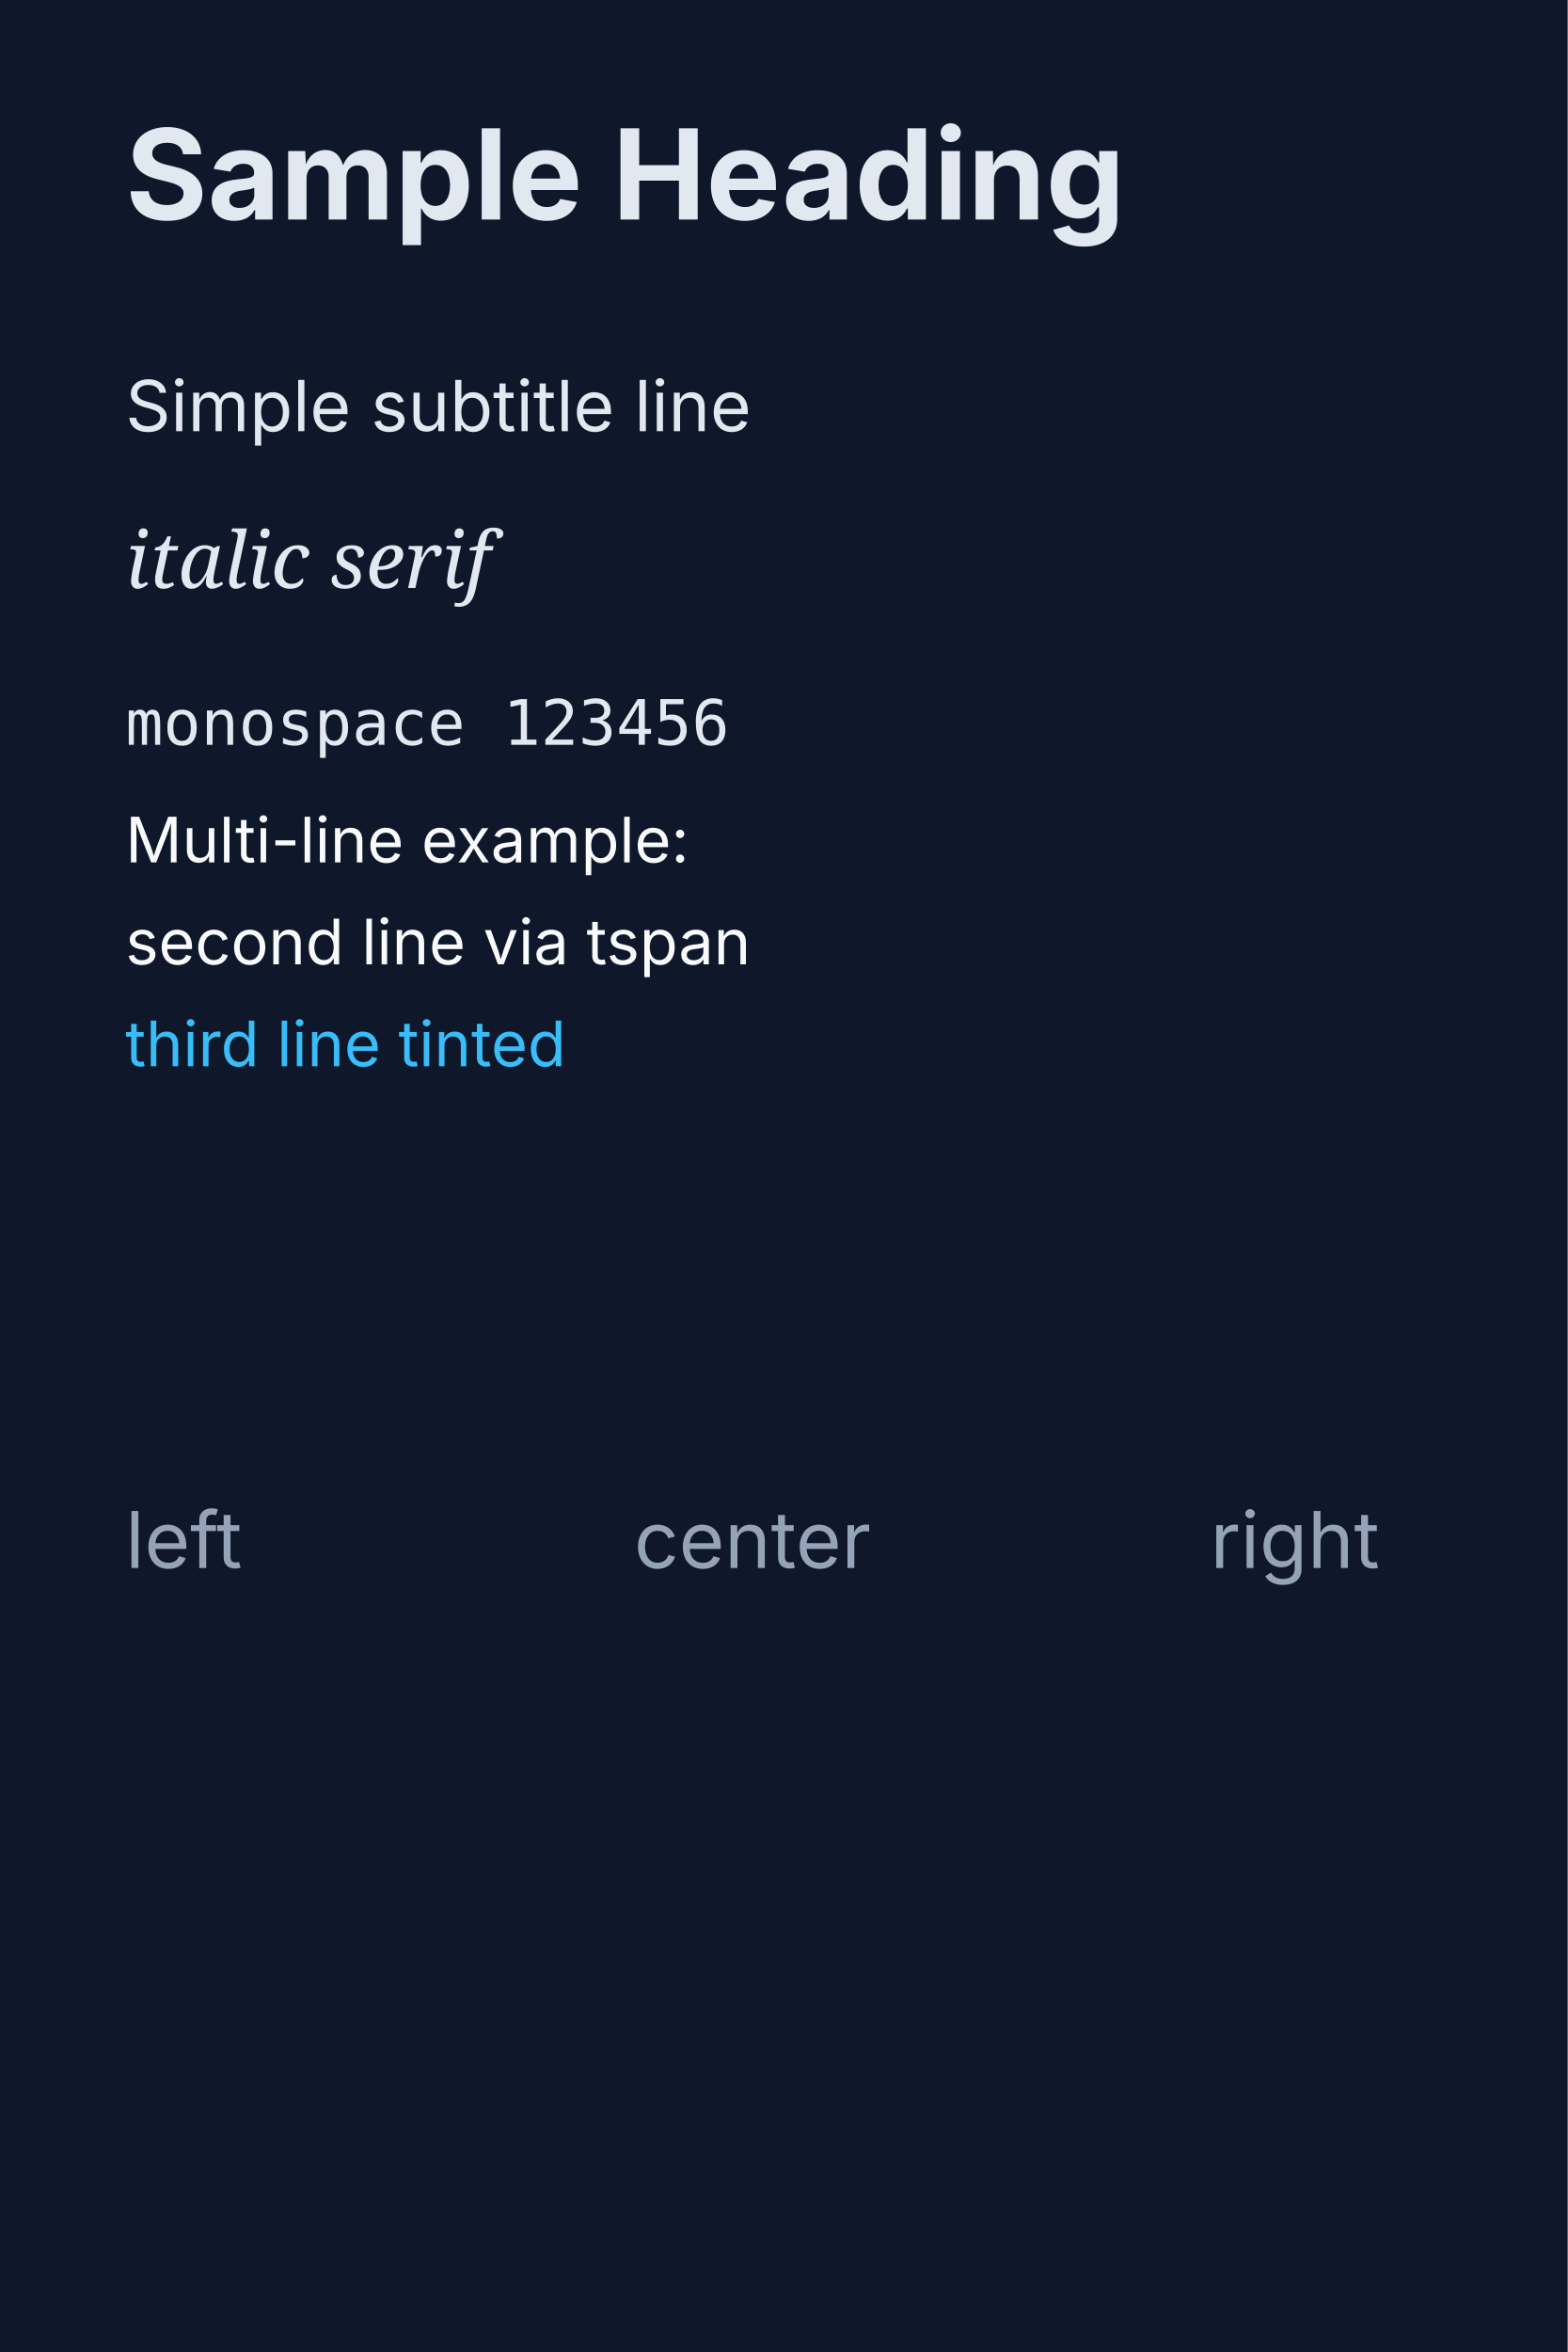
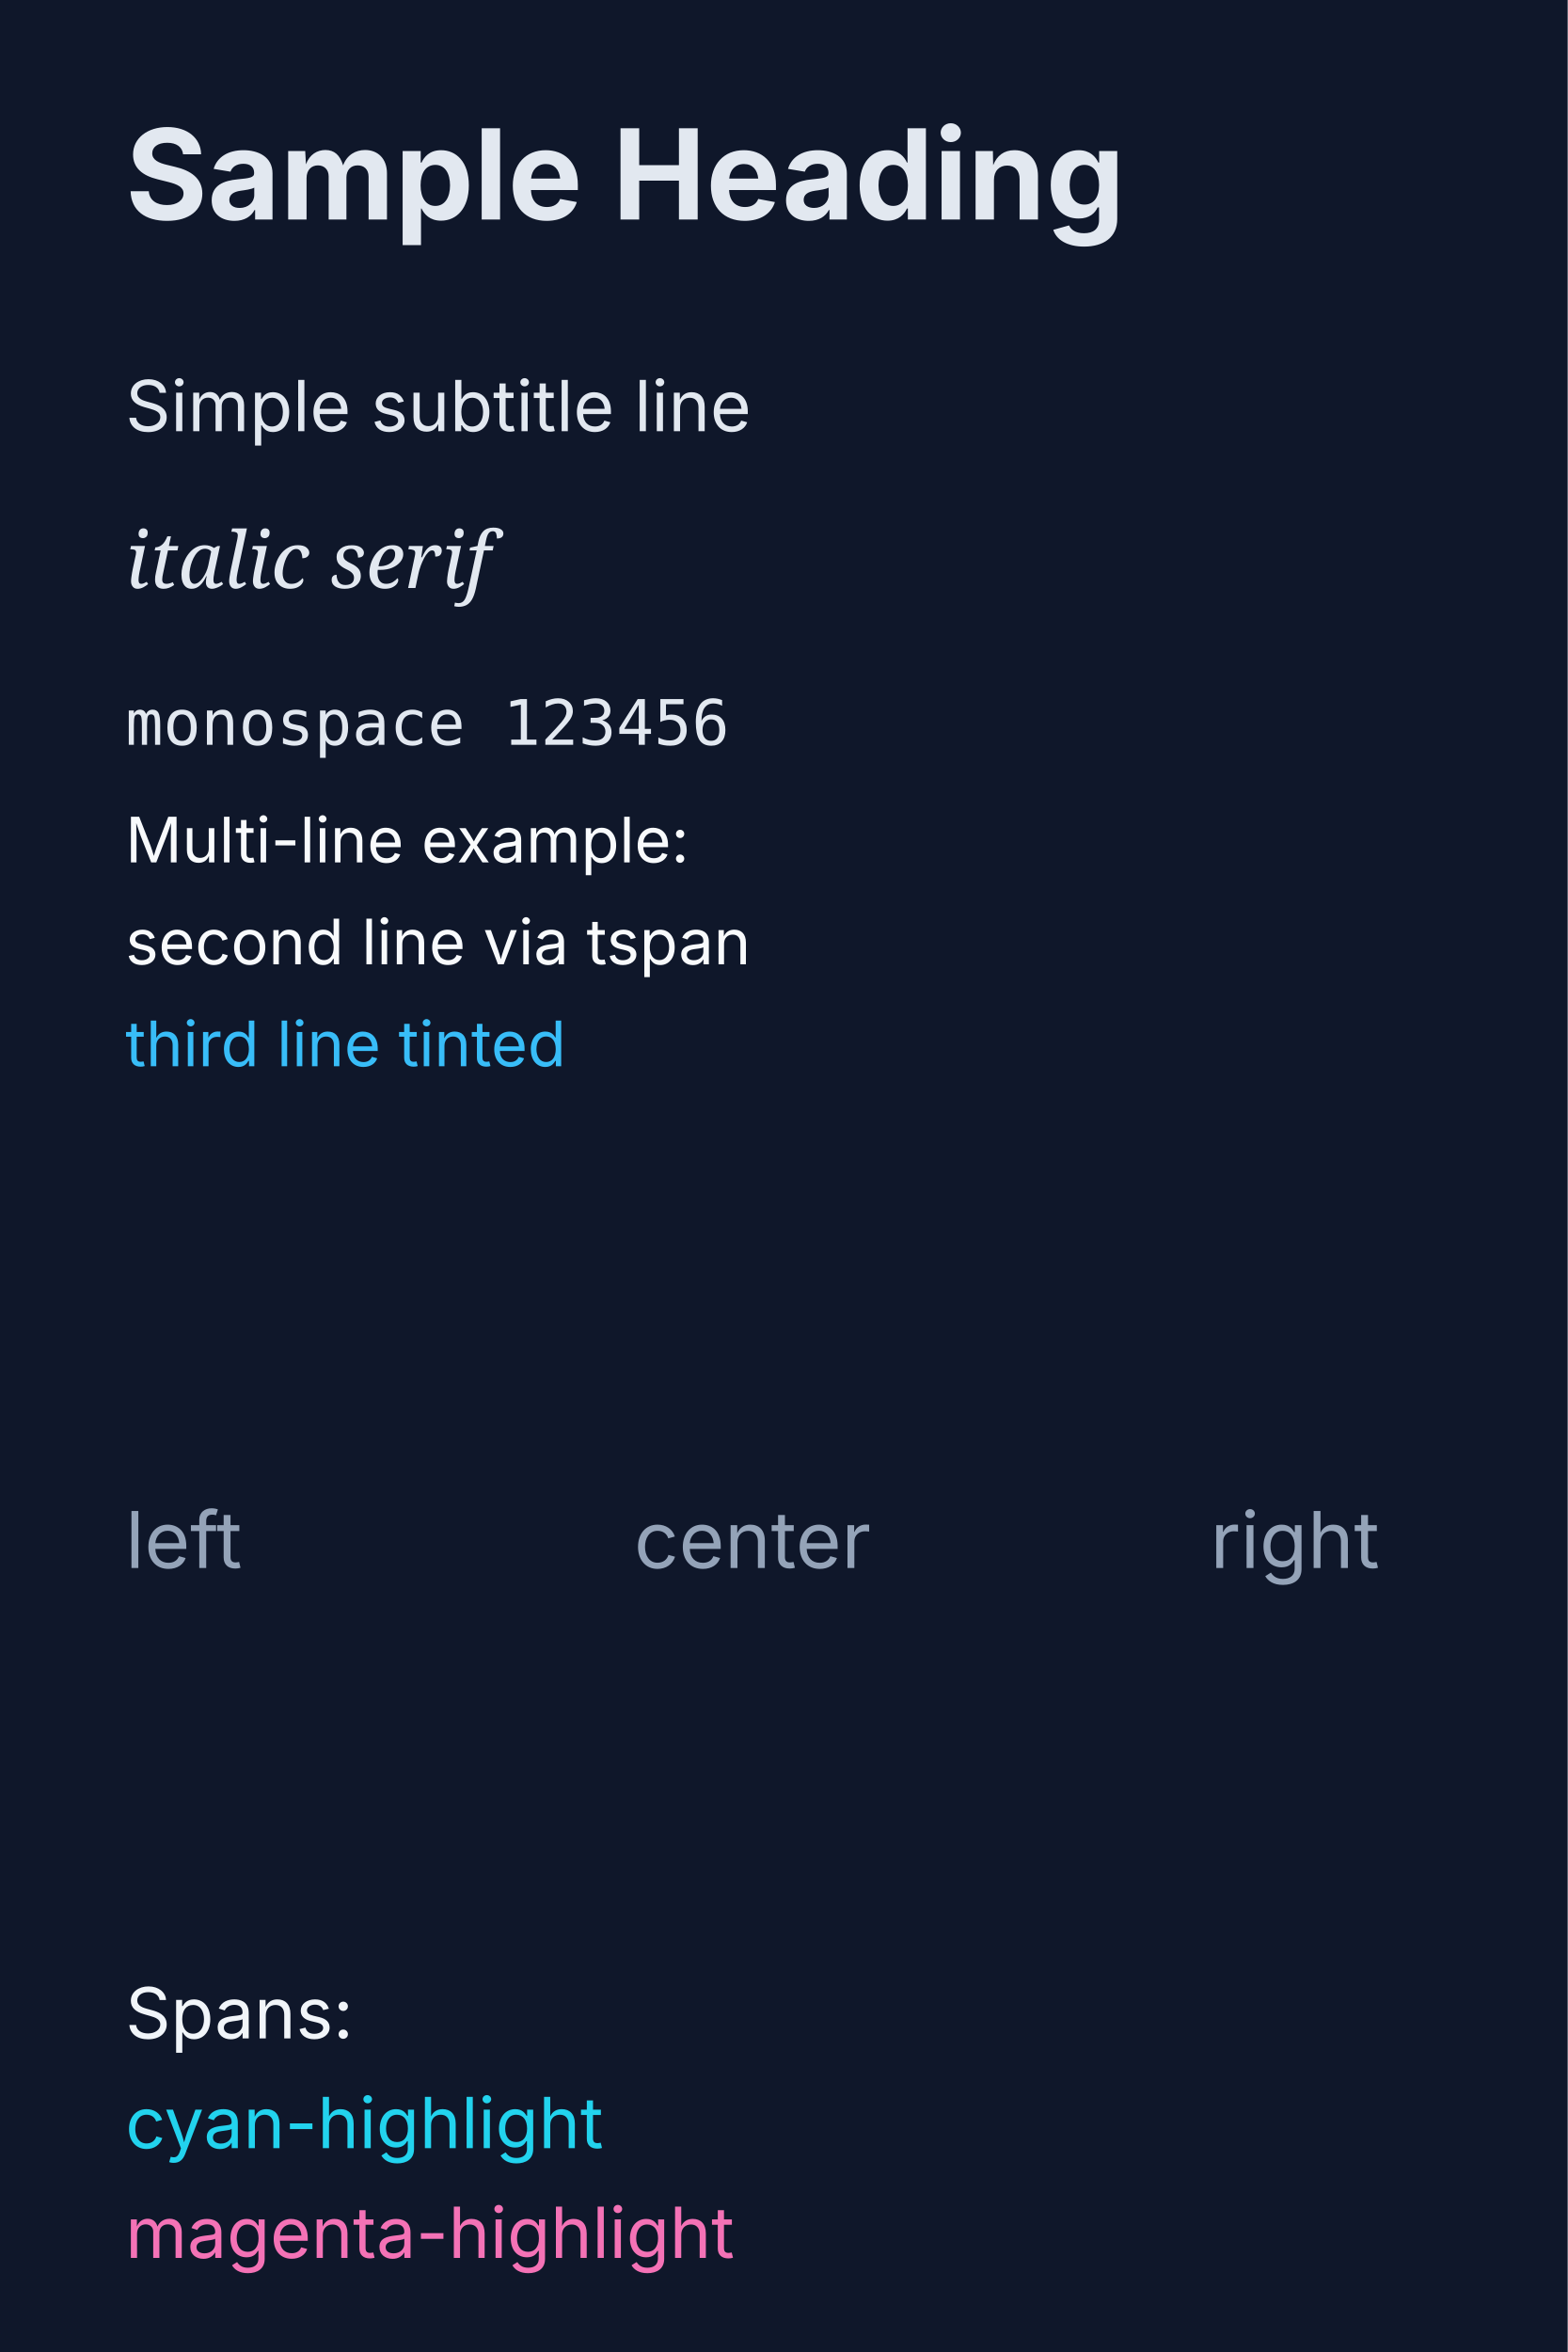
<svg xmlns="http://www.w3.org/2000/svg" viewBox="0 0 400 600">
  <rect x="0" y="0" width="400" height="600" fill="#0f172a" />
  <g transform="translate(32 56)" fill="#e2e8f0">
    <text x="0" y="0" font-family="Inter, sans-serif" font-size="32" font-weight="700">
            Sample Heading
        </text>
    <text x="0" y="54" font-family="Inter, sans-serif" font-size="18">
            Simple subtitle line
        </text>
    <text x="0" y="94" font-family="Georgia, serif" font-size="20" font-style="italic">
            italic serif
        </text>
    <text x="0" y="134" font-family="Space Mono, monospace" font-size="16">
            monospace 123456
        </text>
  </g>
  <g transform="translate(32 220)" fill="#f8fafc">
    <text x="0" y="0" font-family="Inter, sans-serif" font-size="16"> Multi-line example: <tspan x="0" dy="26">second line via tspan</tspan>
      <tspan x="0" dy="26" fill="#38bdf8">third
            line tinted</tspan>
    </text>
  </g>
  <g transform="translate(32 400)" fill="#94a3b8">
    <text x="0" y="0" font-family="Inter, sans-serif" font-size="20" text-anchor="start">
            left
        </text>
    <text x="160" y="0" font-family="Inter, sans-serif" font-size="20" text-anchor="middle">
            center
        </text>
    <text x="320" y="0" font-family="Inter, sans-serif" font-size="20" text-anchor="end">
            right
        </text>
  </g>
+   <g transform="translate(32 520)" fill="#f1f5f9">
+     <text x="0" y="0" font-family="Inter, sans-serif" font-size="18"> Spans: <tspan x="0" dy="28" fill="#22d3ee">cyan-highlight</tspan>
+       <tspan x="0" dy="28" fill="#f472b6">
+             magenta-highlight</tspan>
+     </text>
+   </g>
</svg>
